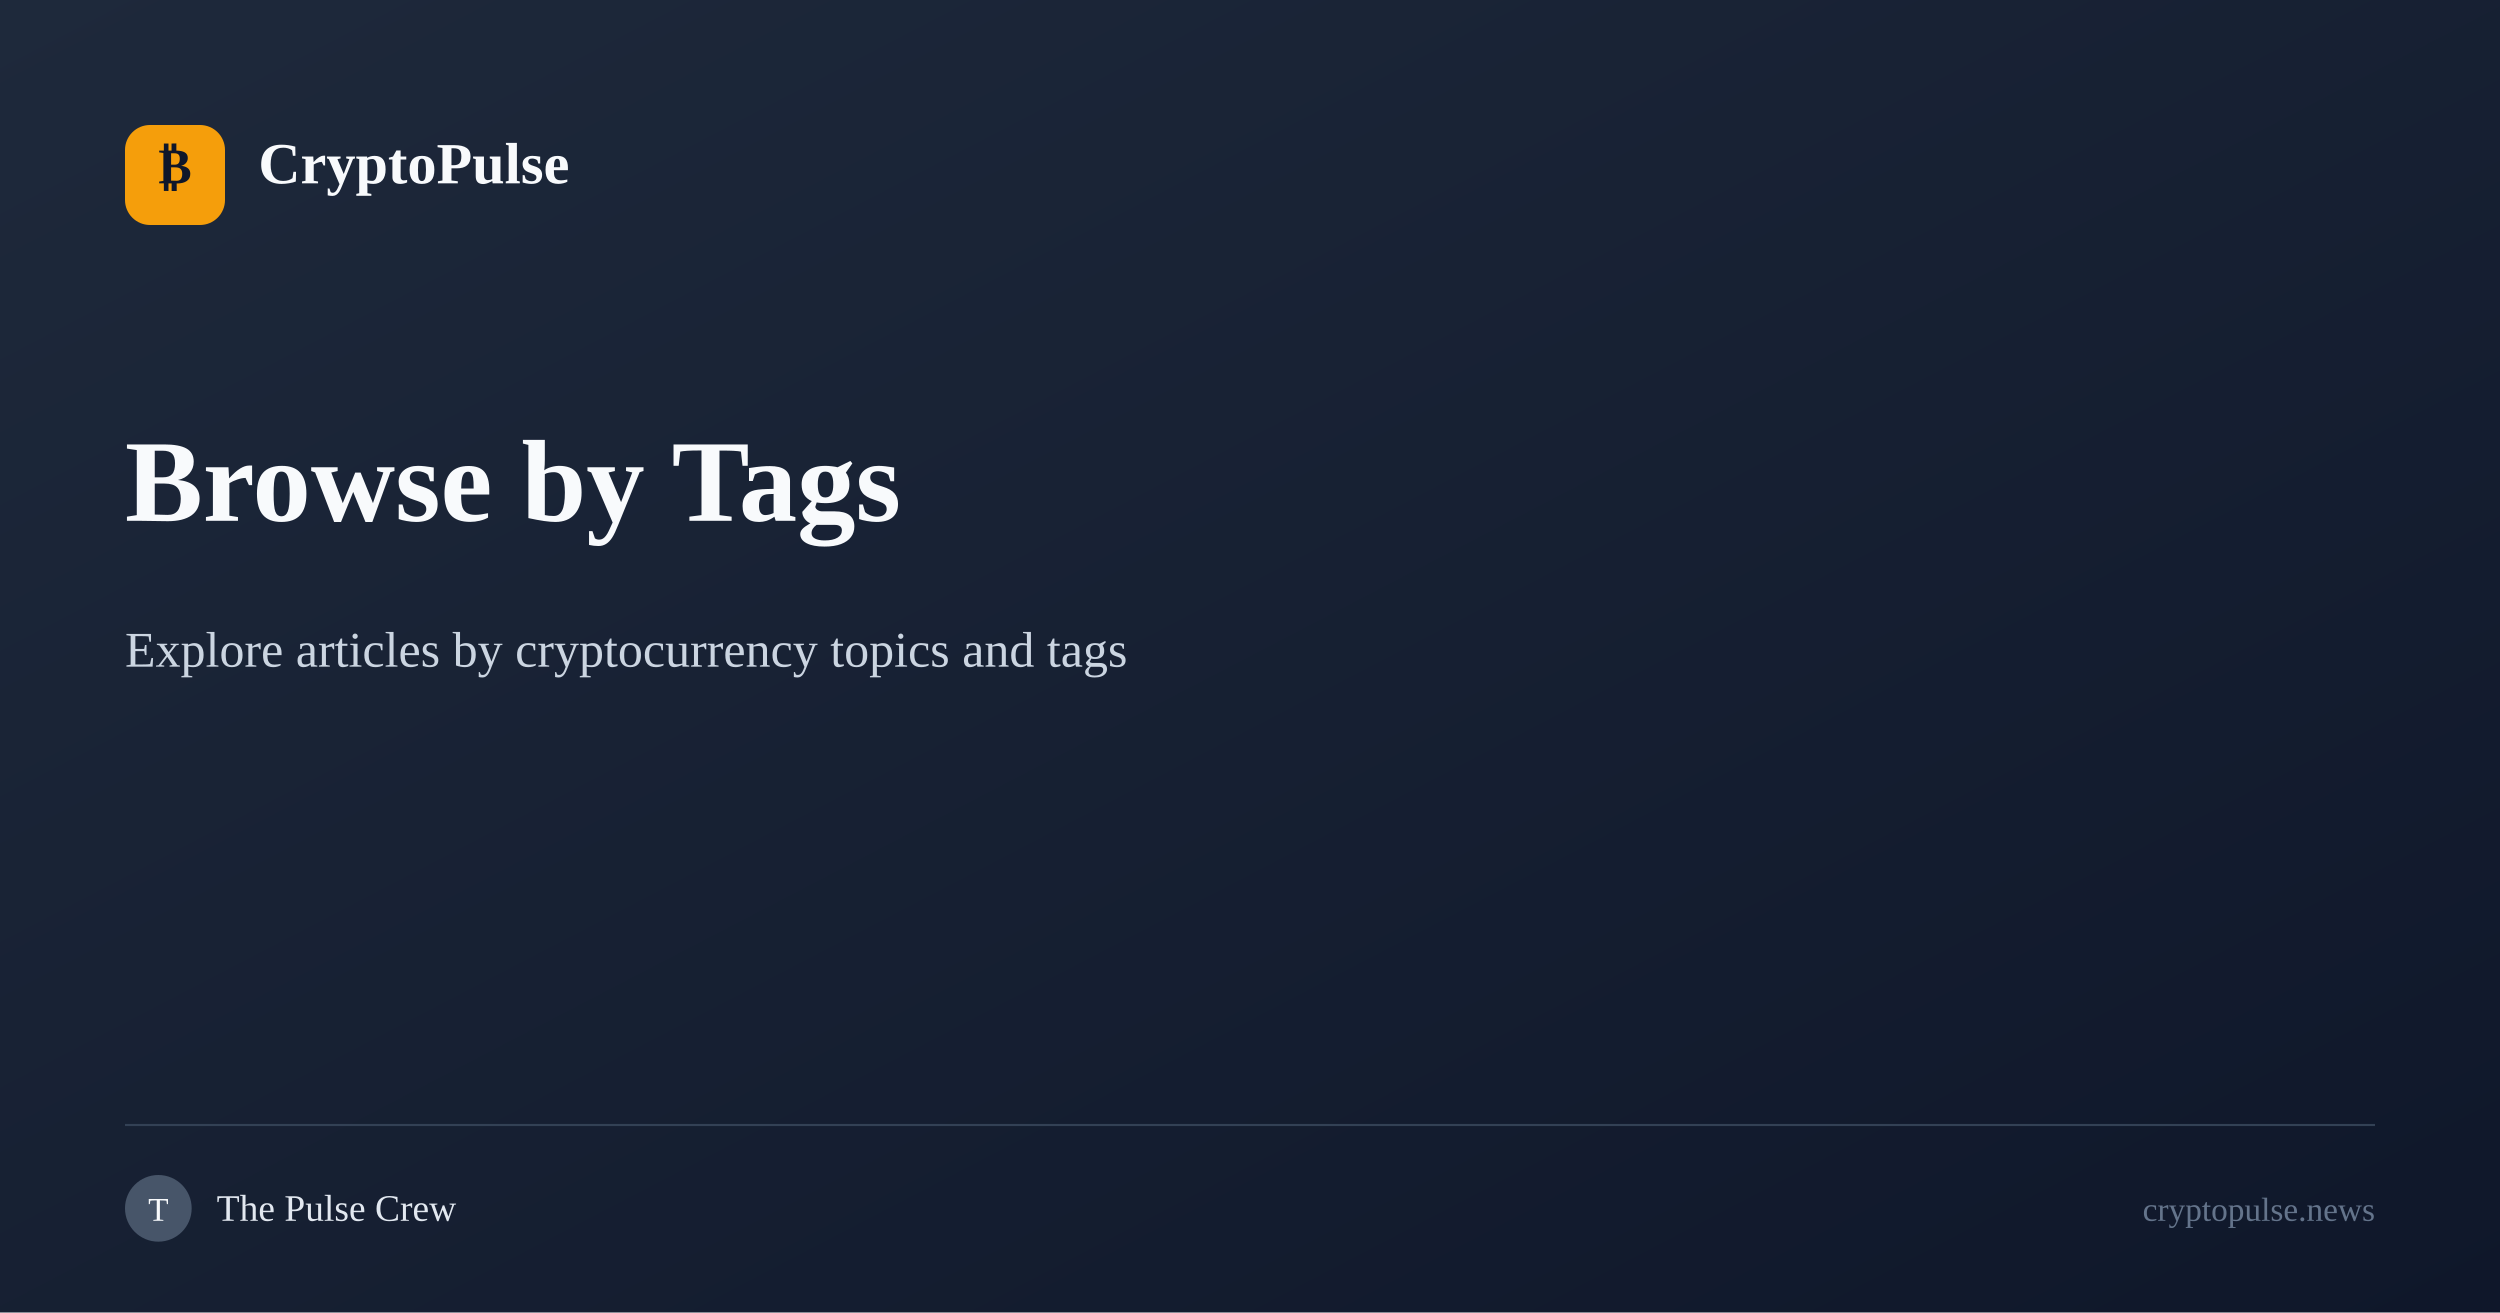
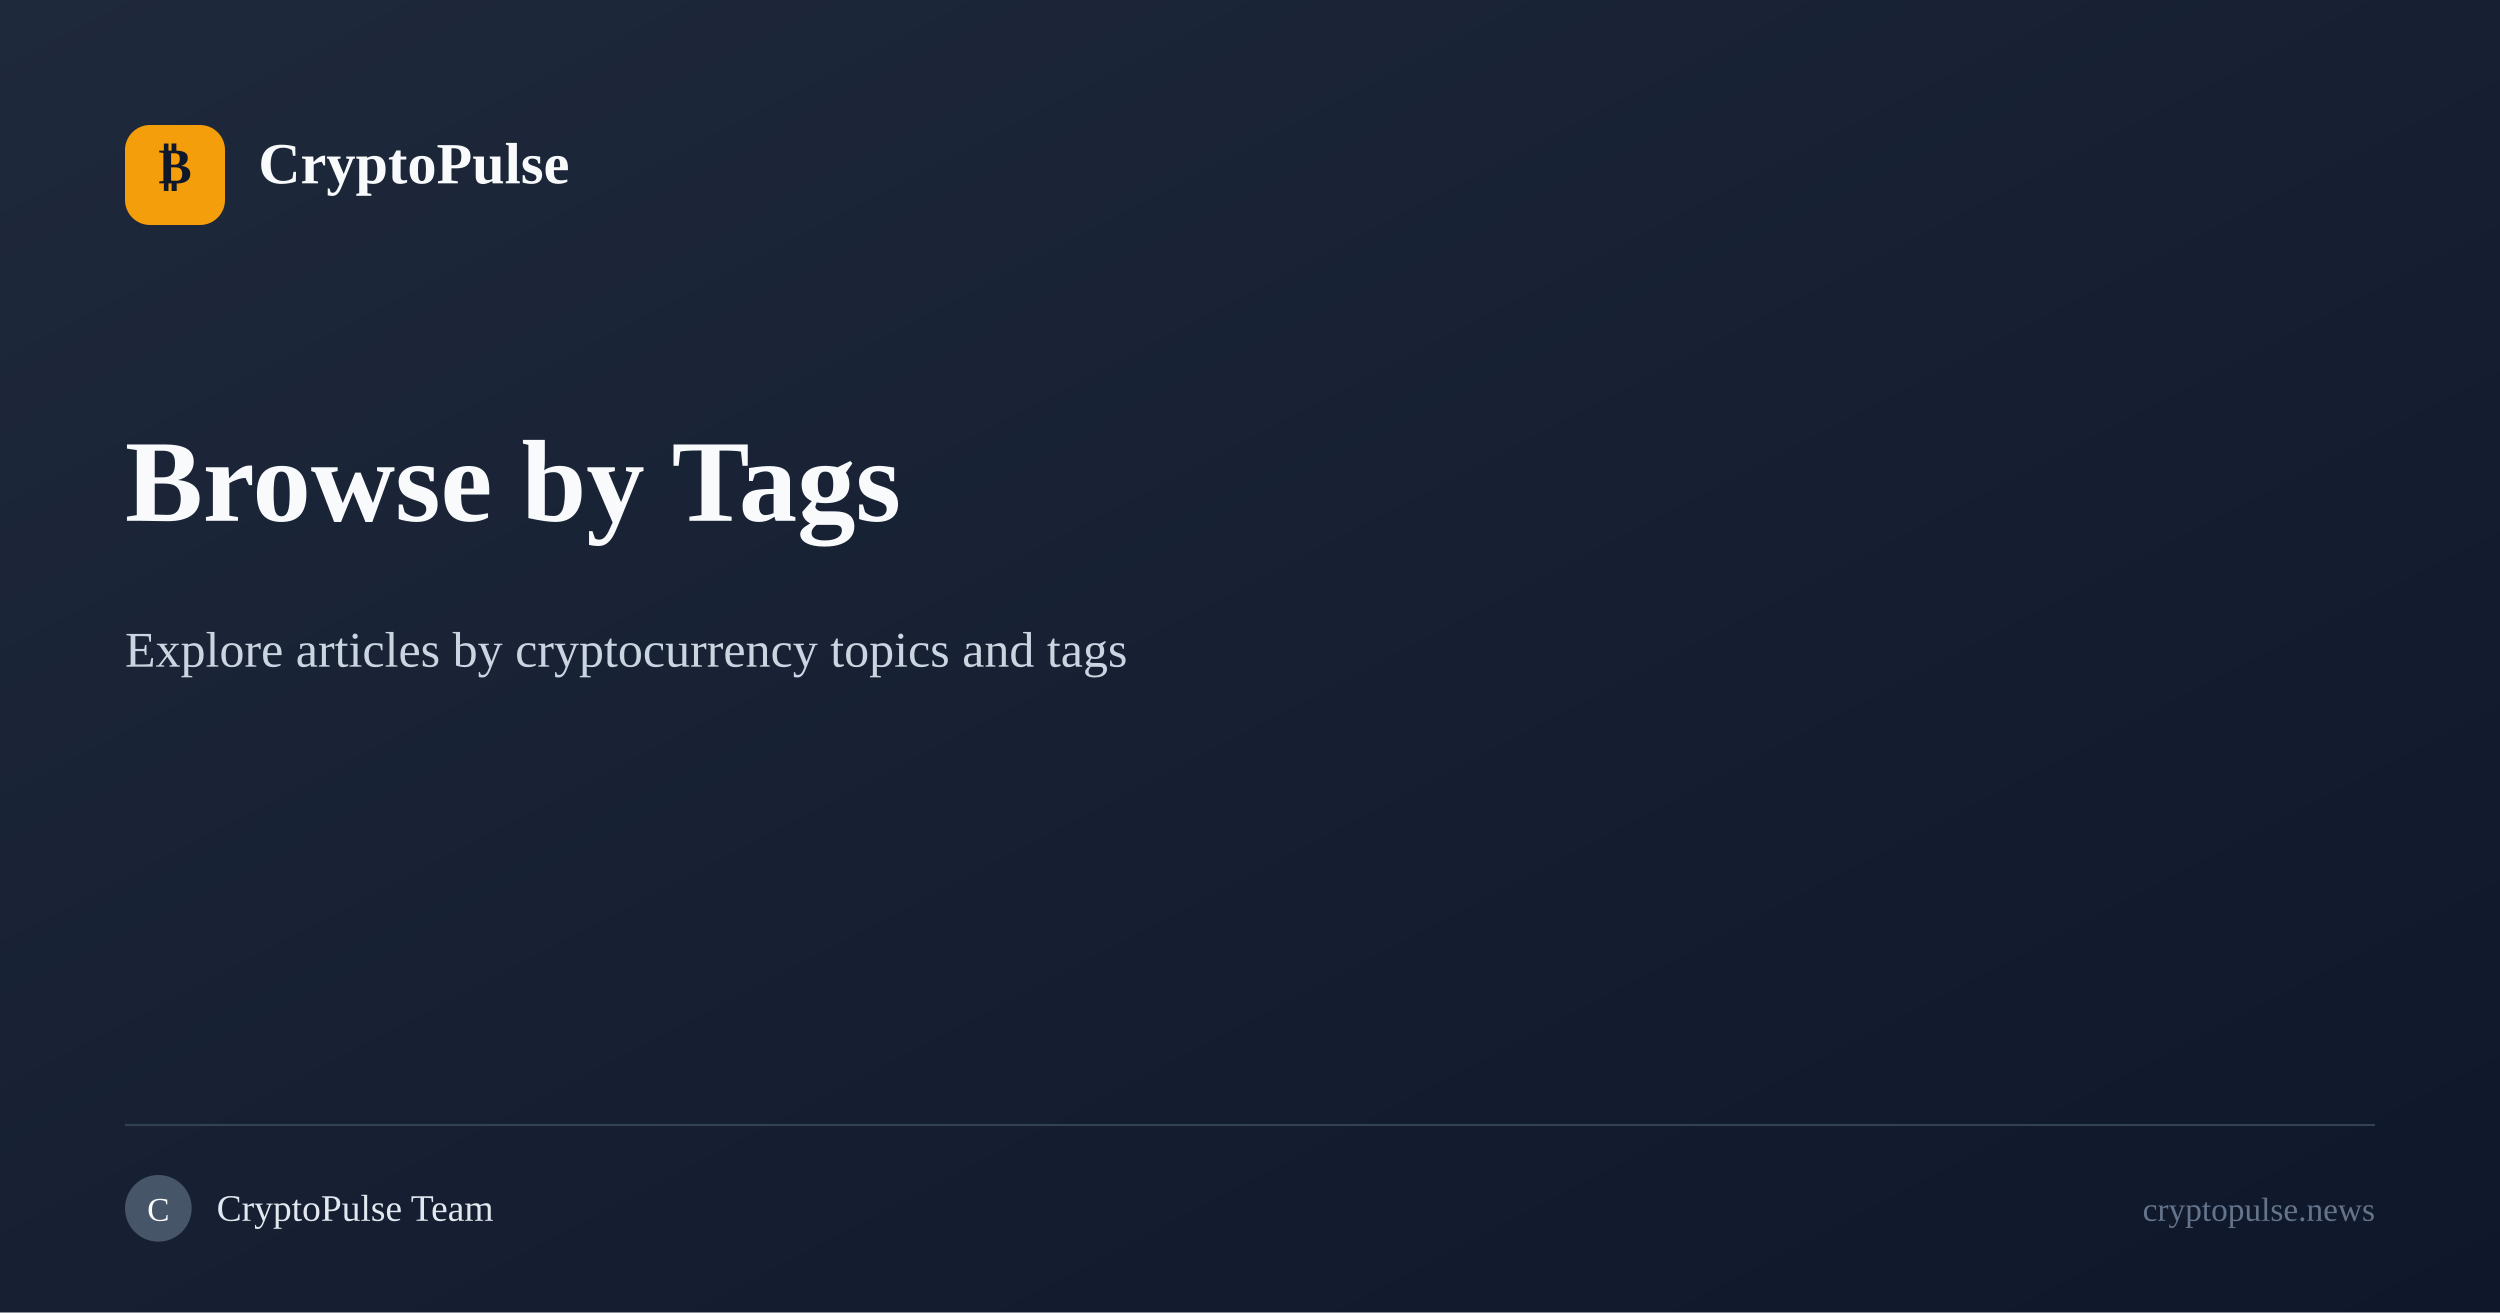
<svg xmlns="http://www.w3.org/2000/svg" width="1200" height="630">
  <defs>
    <linearGradient id="bg" x1="0%" y1="0%" x2="100%" y2="100%">
      <stop offset="0%" style="stop-color:#1e293b;stop-opacity:1" />
      <stop offset="100%" style="stop-color:#0f172a;stop-opacity:1" />
    </linearGradient>
  </defs>
  <rect width="1200" height="630" fill="url(#bg)" />
  <rect x="60" y="60" width="48" height="48" rx="12" fill="#f59e0b" />
  <text x="84" y="88" text-anchor="middle" fill="#0f172a" font-size="24" font-weight="bold">₿</text>
  <text x="124" y="88" fill="#f8fafc" font-size="28" font-weight="bold">CryptoPulse</text>
  <text x="60" y="250" fill="#f8fafc" font-size="56" font-weight="bold">
    <tspan x="60" dy="0">Browse by Tags</tspan>
  </text>
  <text x="60" y="320" fill="#cbd5e1" font-size="24">
    <tspan x="60" dy="0">Explore articles by cryptocurrency topics and tags</tspan>
  </text>
  <line x1="60" y1="540" x2="1140" y2="540" stroke="#334155" stroke-width="1" />
  <circle cx="76" cy="580" r="16" fill="#475569" />
-   <text x="76" y="586" text-anchor="middle" fill="#f8fafc" font-size="16">T</text>
-   <text x="104" y="586" fill="#e2e8f0" font-size="18" font-weight="500">The Pulse Crew</text>
+   <text x="76" y="586" text-anchor="middle" fill="#f8fafc" font-size="16">C</text>
+   <text x="104" y="586" fill="#e2e8f0" font-size="18" font-weight="500">CryptoPulse Team</text>
  <text x="1140" y="586" text-anchor="end" fill="#64748b" font-size="16">cryptopulse.news</text>
</svg>
